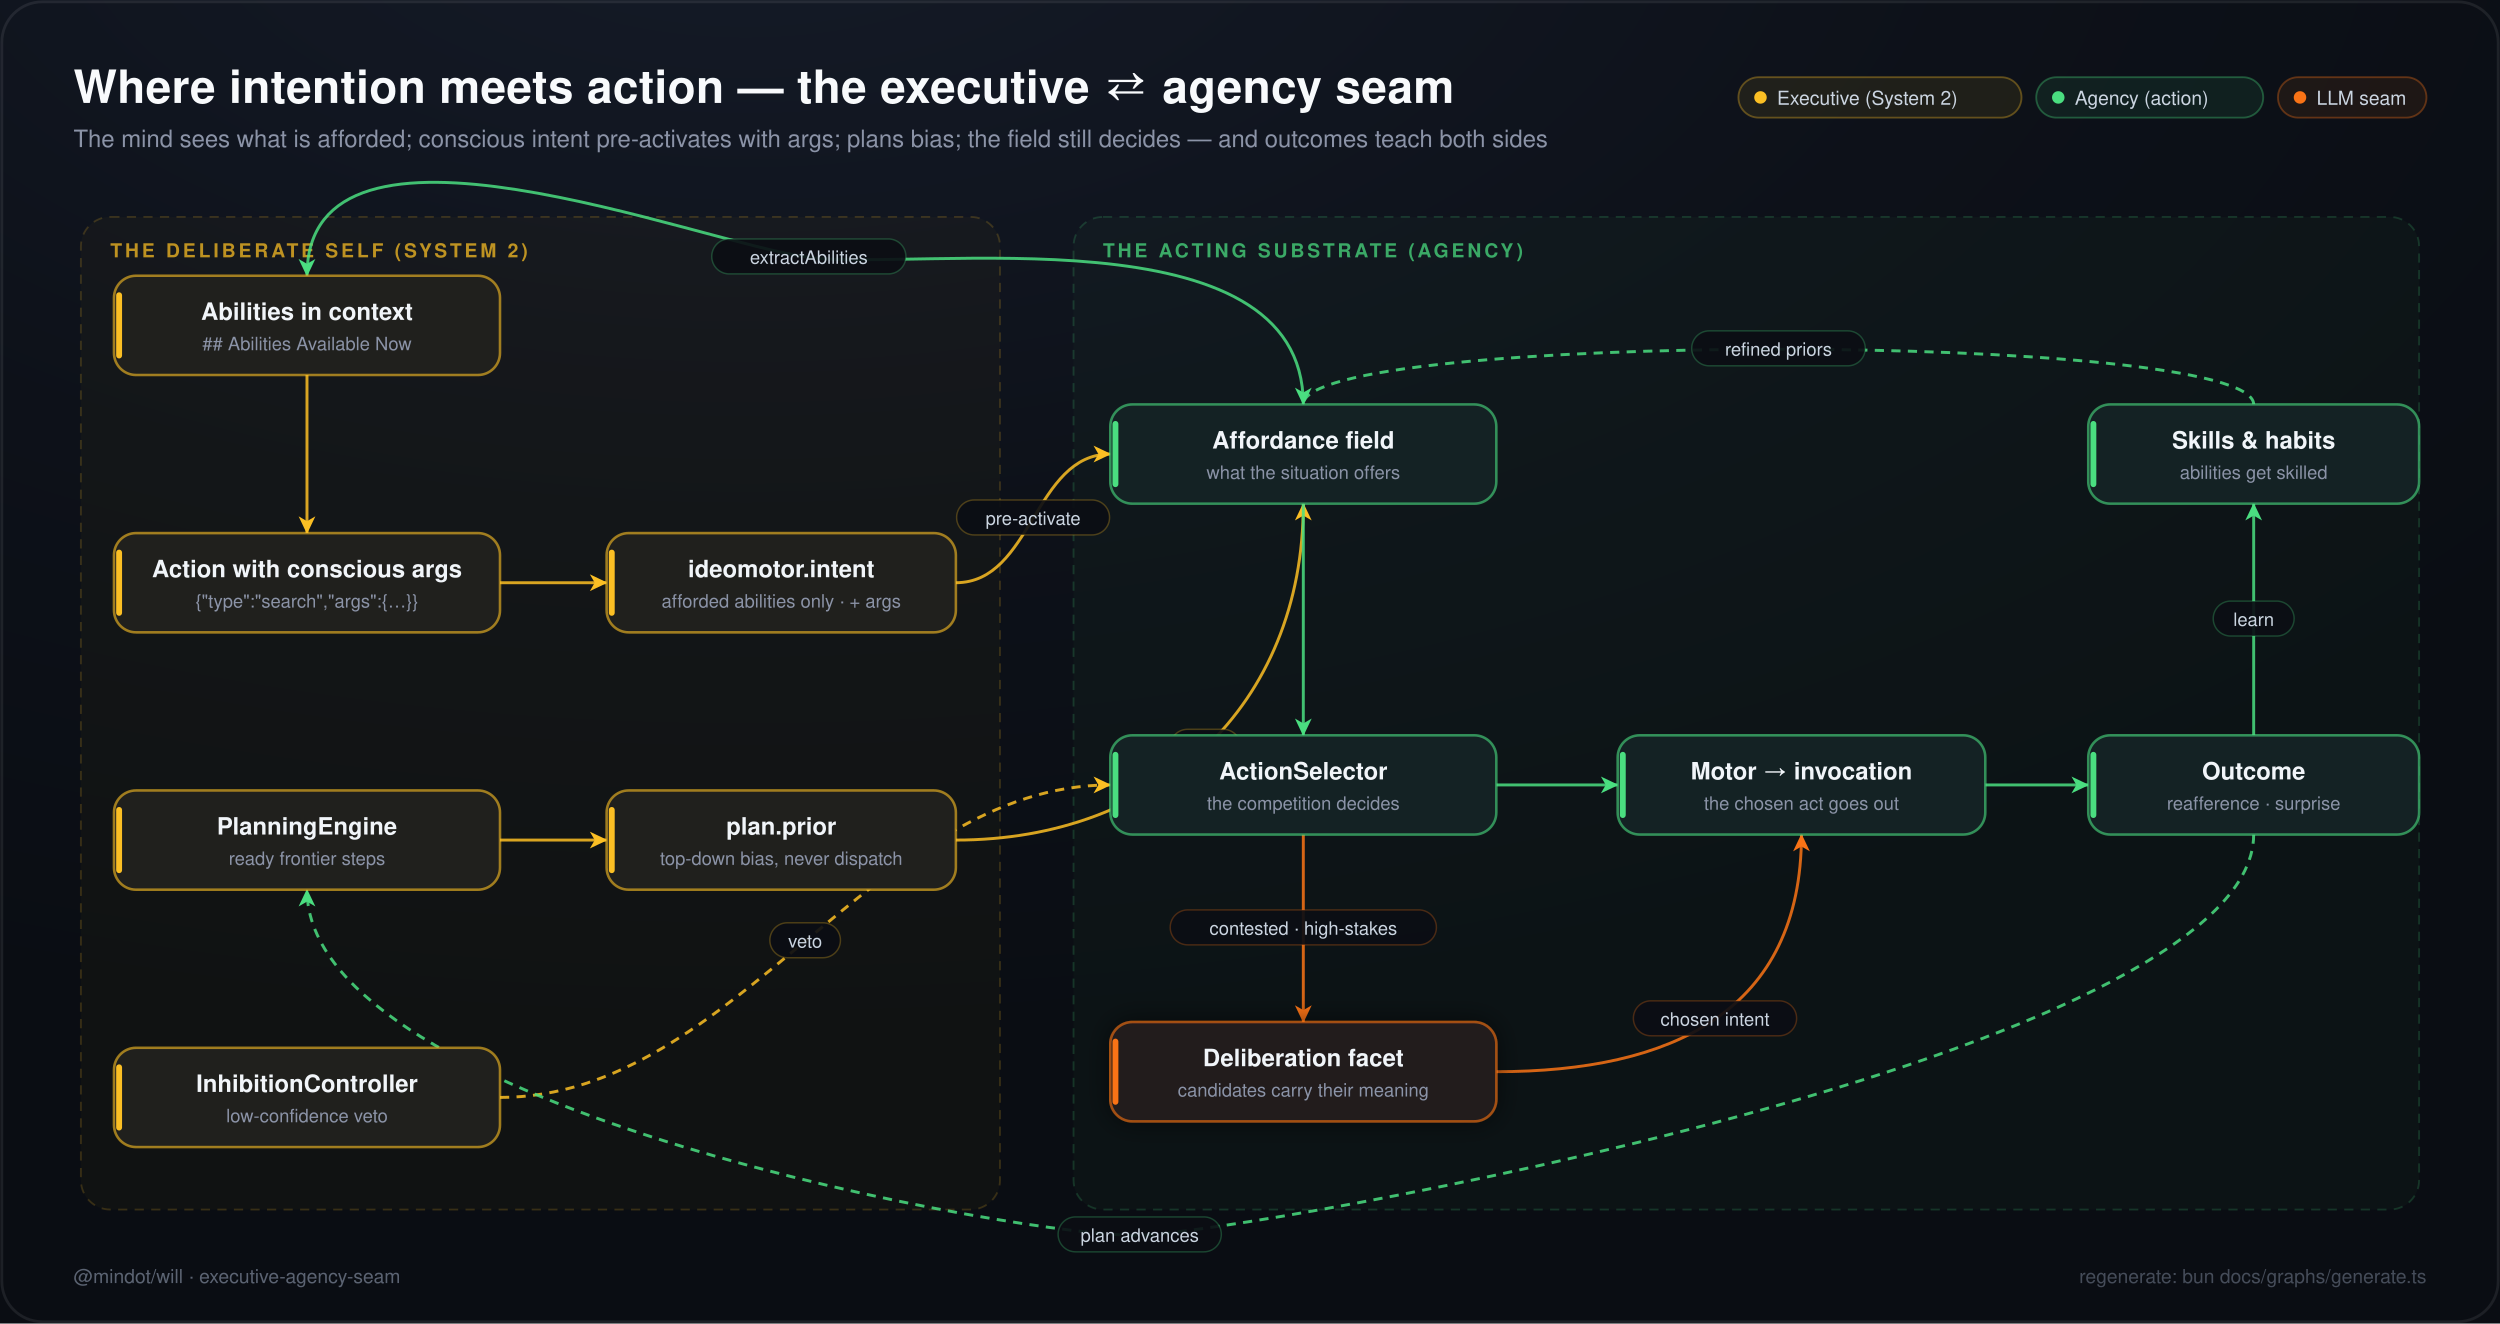
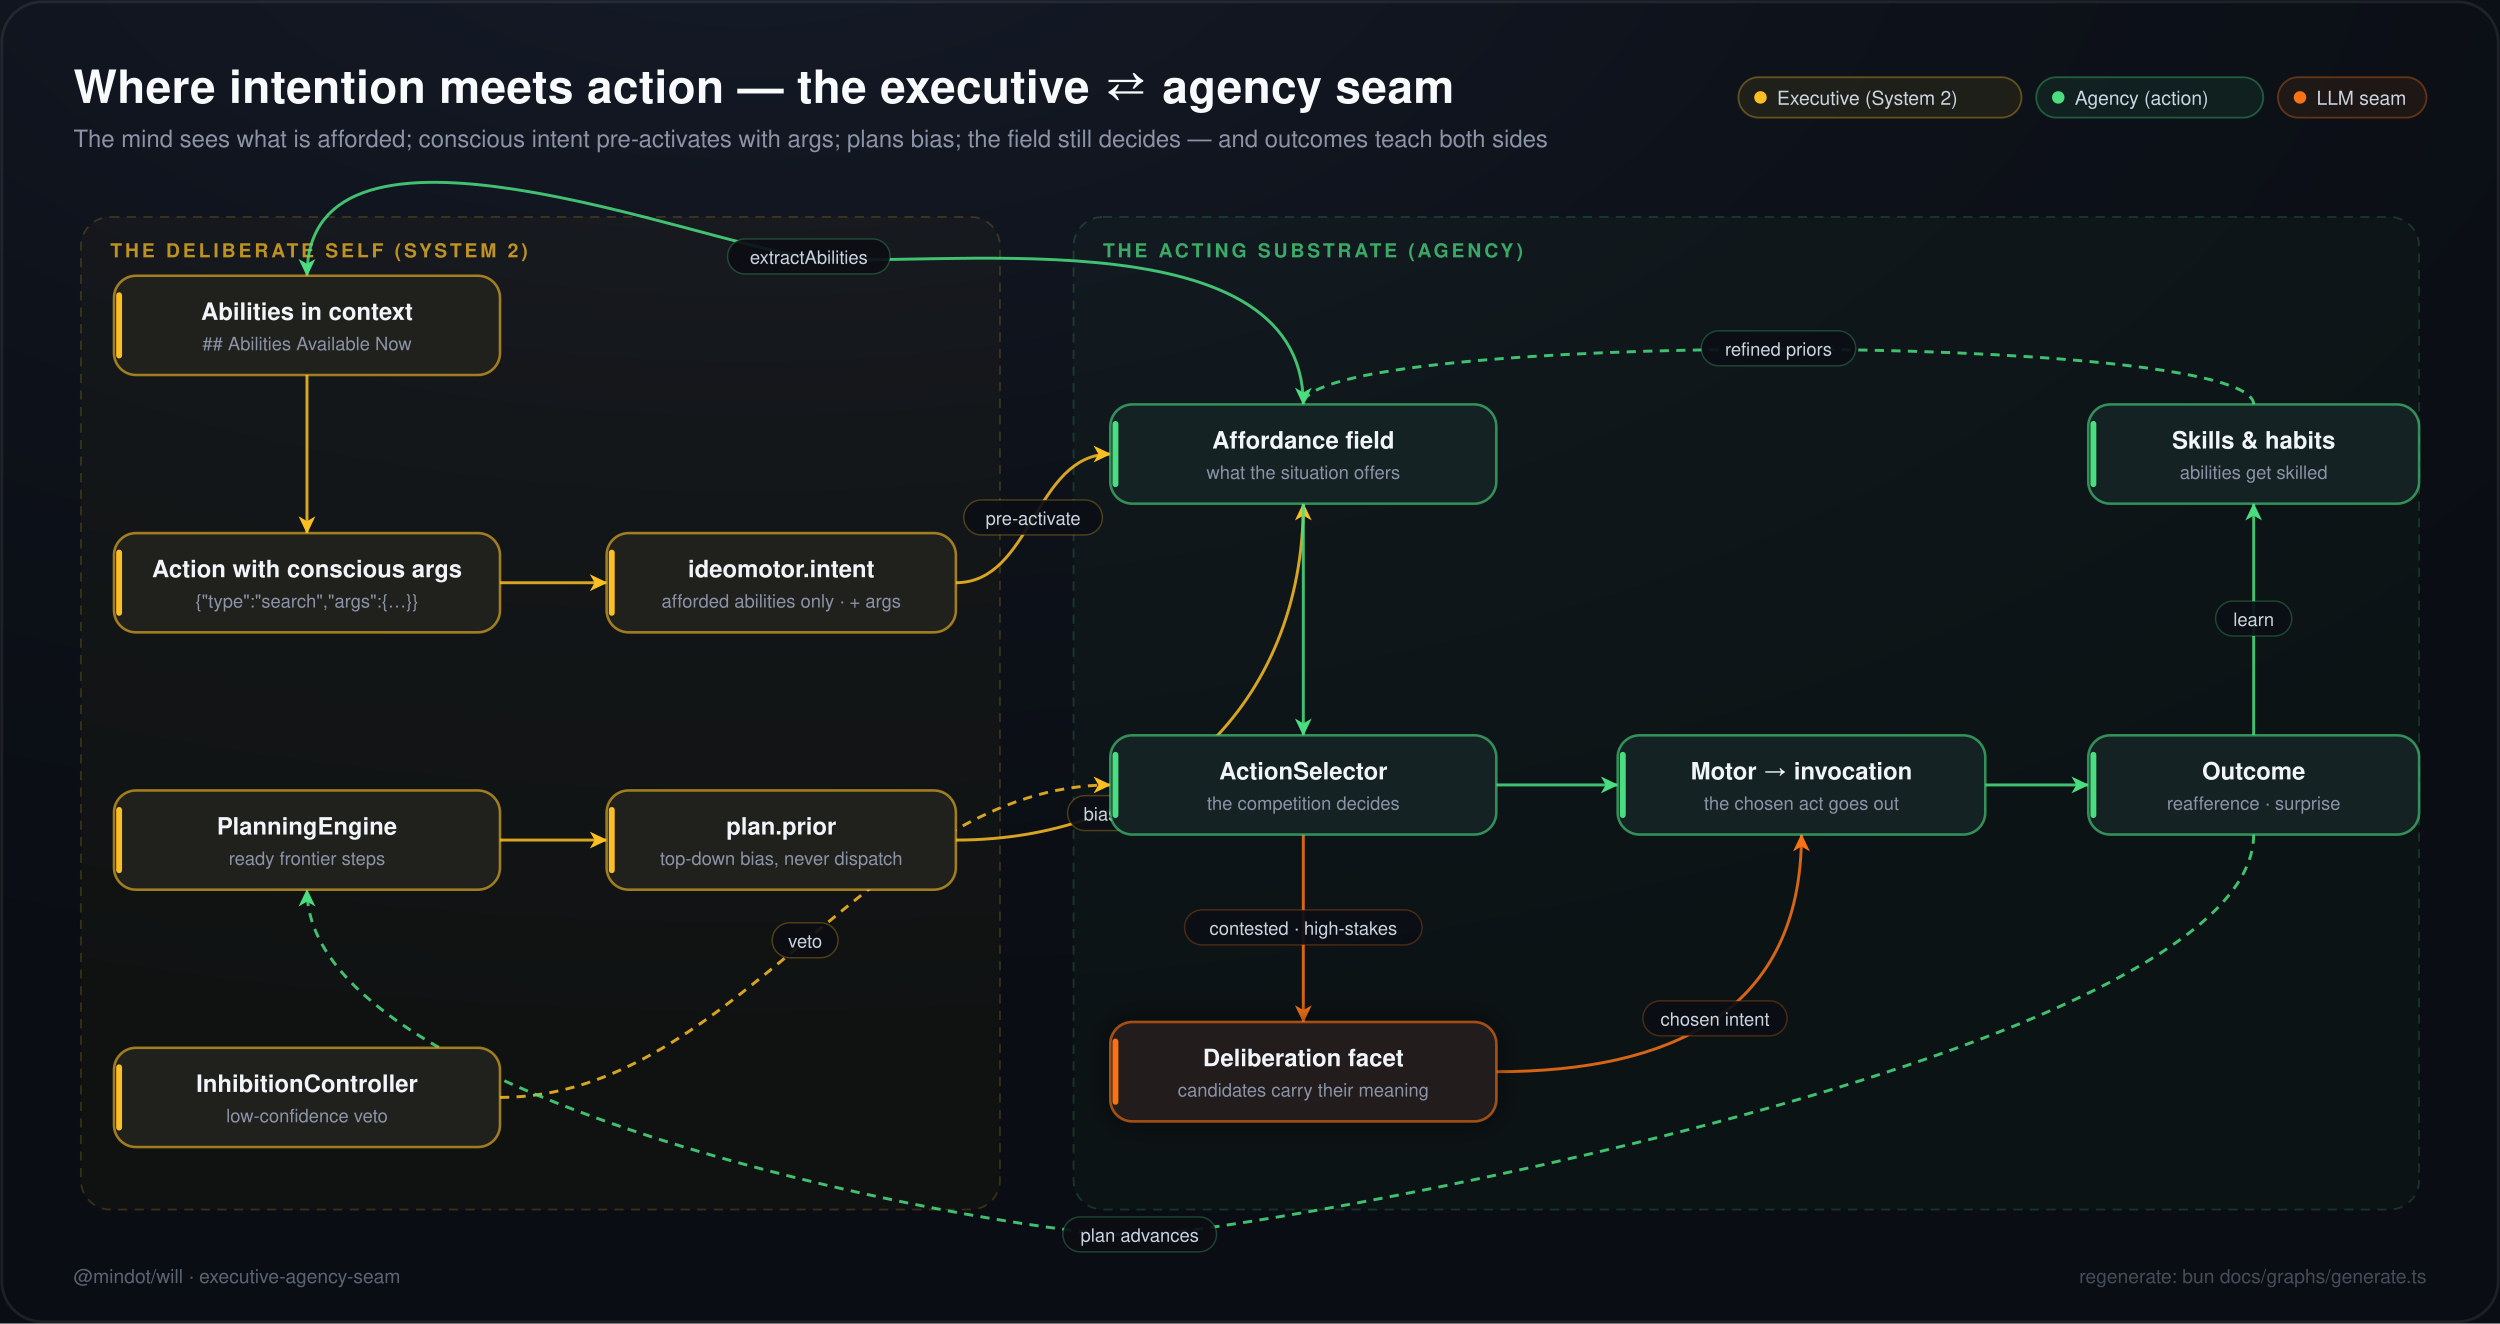
<svg xmlns="http://www.w3.org/2000/svg" width="1360" height="720" viewBox="0 0 1360 720" font-family="ui-sans-serif,-apple-system,'Segoe UI',Helvetica,Arial,sans-serif">
  <defs>
    <radialGradient id="sky" cx="30%" cy="-10%" r="90%">
      <stop offset="0%" stop-color="#151b28" />
      <stop offset="55%" stop-color="#0d1119" />
      <stop offset="100%" stop-color="#0a0d13" />
    </radialGradient>
    <filter id="glow" x="-60%" y="-60%" width="220%" height="220%">
      <feDropShadow dx="0" dy="0" stdDeviation="7" flood-opacity="0.55" />
    </filter>
    <marker id="arr-4ade80" viewBox="0 0 10 10" refX="8.4" refY="5" markerWidth="7.5" markerHeight="7.5" orient="auto-start-reverse">
      <path d="M 0.8 1.2 L 8.8 5 L 0.8 8.8 L 3 5 Z" fill="#4ade80" />
    </marker>
    <marker id="arr-fbbf24" viewBox="0 0 10 10" refX="8.4" refY="5" markerWidth="7.5" markerHeight="7.5" orient="auto-start-reverse">
      <path d="M 0.8 1.2 L 8.8 5 L 0.8 8.8 L 3 5 Z" fill="#fbbf24" />
    </marker>
    <marker id="arr-f97316" viewBox="0 0 10 10" refX="8.4" refY="5" markerWidth="7.5" markerHeight="7.5" orient="auto-start-reverse">
      <path d="M 0.8 1.2 L 8.8 5 L 0.8 8.8 L 3 5 Z" fill="#f97316" />
    </marker>
  </defs>
  <rect width="1360" height="720" fill="url(#sky)" />
  <rect x="1" y="1" width="1358" height="718" rx="22" fill="none" stroke="#ffffff14" stroke-width="1.5" />
  <text x="40" y="56" font-size="25" font-weight="700" fill="#f8fafc" letter-spacing="0.2">Where intention meets action — the executive ⇄ agency seam</text>
  <text x="40" y="80" font-size="13" fill="#8b93a7">The mind sees what is afforded; conscious intent pre-activates with args; plans bias; the field still decides — and outcomes teach both sides</text>
  <rect x="1239.2" y="42" width="80.8" height="22" rx="11" fill="#f9731614" stroke="#f9731655" stroke-width="1" />
  <circle cx="1251.2" cy="53" r="3.4" fill="#f97316" />
  <text x="1260.2" y="57" font-size="10.5" fill="#cbd5e1">LLM seam</text>
  <rect x="1107.7" y="42" width="123.5" height="22" rx="11" fill="#4ade8014" stroke="#4ade8055" stroke-width="1" />
  <circle cx="1119.7" cy="53" r="3.4" fill="#4ade80" />
  <text x="1128.7" y="57" font-size="10.5" fill="#cbd5e1">Agency (action)</text>
  <rect x="945.7" y="42" width="154" height="22" rx="11" fill="#fbbf2414" stroke="#fbbf2455" stroke-width="1" />
  <circle cx="957.7" cy="53" r="3.4" fill="#fbbf24" />
  <text x="966.7" y="57" font-size="10.5" fill="#cbd5e1">Executive (System 2)</text>
  <rect x="44" y="118" width="500" height="540" rx="16" fill="#fbbf2407" stroke="#fbbf242e" stroke-width="1" stroke-dasharray="5 4" />
  <text x="60" y="140" font-size="10.5" font-weight="700" letter-spacing="1.6" fill="#fbbf24bb">THE DELIBERATE SELF (SYSTEM 2)</text>
  <rect x="584" y="118" width="732" height="540" rx="16" fill="#4ade8007" stroke="#4ade802e" stroke-width="1" stroke-dasharray="5 4" />
  <text x="600" y="140" font-size="10.5" font-weight="700" letter-spacing="1.6" fill="#4ade80bb">THE ACTING SUBSTRATE (AGENCY)</text>
  <path d="M 709 220 C 709 113.355, 499.506 147.685, 440 140 C 380.494 132.315, 167 46.19, 167 150" fill="none" stroke="#4ade80" stroke-width="1.6" stroke-opacity="0.85" marker-end="url(#arr-4ade80)" />
-   <rect x="387.2" y="130" width="105.6" height="19" rx="9.5" fill="#0b0e14" fill-opacity="0.92" stroke="#4ade8044" stroke-width="0.8" />
+   <rect x="395.8" y="130" width="88.4" height="19" rx="9.5" fill="#0b0e14" fill-opacity="0.92" stroke="#4ade8044" stroke-width="0.8" />
  <text x="440" y="143.5" font-size="10" fill="#cbd5e1" text-anchor="middle">extractAbilities</text>
  <path d="M 167 204 C 167 238, 167 256, 167 290" fill="none" stroke="#fbbf24" stroke-width="1.6" stroke-opacity="0.85" marker-end="url(#arr-fbbf24)" />
  <path d="M 272 317 C 306 317, 296 317, 330 317" fill="none" stroke="#fbbf24" stroke-width="1.6" stroke-opacity="0.85" marker-end="url(#arr-fbbf24)" />
  <path d="M 520 317 C 561.551 317, 562.449 247, 604 247" fill="none" stroke="#fbbf24" stroke-width="1.6" stroke-opacity="0.85" marker-end="url(#arr-fbbf24)" />
-   <rect x="520.4" y="272" width="83.2" height="19" rx="9.5" fill="#0b0e14" fill-opacity="0.92" stroke="#fbbf2444" stroke-width="0.8" />
+   <rect x="524.3" y="272" width="75.4" height="19" rx="9.5" fill="#0b0e14" fill-opacity="0.92" stroke="#fbbf2444" stroke-width="0.8" />
  <text x="562" y="285.5" font-size="10" fill="#cbd5e1" text-anchor="middle">pre-activate</text>
  <path d="M 272 457 C 306 457, 296 457, 330 457" fill="none" stroke="#fbbf24" stroke-width="1.6" stroke-opacity="0.85" marker-end="url(#arr-fbbf24)" />
  <path d="M 520 457 C 629.97 457, 709 383.97, 709 274" fill="none" stroke="#fbbf24" stroke-width="1.6" stroke-opacity="0.85" marker-end="url(#arr-fbbf24)" />
-   <rect x="636.539" y="396.739" width="38.4" height="19" rx="9.5" fill="#0b0e14" fill-opacity="0.92" stroke="#fbbf2444" stroke-width="0.8" />
-   <text x="655.739" y="410.239" font-size="10" fill="#cbd5e1" text-anchor="middle">bias</text>
+   <rect x="580.757" y="432.824" width="35.8" height="19" rx="9.5" fill="#0b0e14" fill-opacity="0.92" stroke="#fbbf2444" stroke-width="0.8" />
+   <text x="598.657" y="446.324" font-size="10" fill="#cbd5e1" text-anchor="middle">bias</text>
  <path d="M 709 274 C 709 321.88, 709 352.12, 709 400" fill="none" stroke="#4ade80" stroke-width="1.6" stroke-opacity="0.85" marker-end="url(#arr-4ade80)" />
  <path d="M 709 454 C 709 492.76, 709 517.24, 709 556" fill="none" stroke="#f97316" stroke-width="1.6" stroke-opacity="0.85" marker-end="url(#arr-f97316)" />
-   <rect x="636.6" y="495" width="144.8" height="19" rx="9.5" fill="#0b0e14" fill-opacity="0.92" stroke="#f9731644" stroke-width="0.8" />
+   <rect x="644.4" y="495" width="129.2" height="19" rx="9.5" fill="#0b0e14" fill-opacity="0.92" stroke="#f9731644" stroke-width="0.8" />
  <text x="709" y="508.5" font-size="10" fill="#cbd5e1" text-anchor="middle">contested · high-stakes</text>
  <path d="M 814 583 C 909.888 583, 980 549.888, 980 454" fill="none" stroke="#f97316" stroke-width="1.6" stroke-opacity="0.85" marker-end="url(#arr-f97316)" />
-   <rect x="888.558" y="544.458" width="88.8" height="19" rx="9.5" fill="#0b0e14" fill-opacity="0.92" stroke="#f9731644" stroke-width="0.8" />
+   <rect x="893.758" y="544.458" width="78.4" height="19" rx="9.5" fill="#0b0e14" fill-opacity="0.92" stroke="#f9731644" stroke-width="0.8" />
  <text x="932.958" y="557.958" font-size="10" fill="#cbd5e1" text-anchor="middle">chosen intent</text>
  <path d="M 814 427 C 848 427, 846 427, 880 427" fill="none" stroke="#4ade80" stroke-width="1.6" stroke-opacity="0.85" marker-end="url(#arr-4ade80)" />
  <path d="M 272 597 C 400 597, 476 427, 604 427" fill="none" stroke="#fbbf24" stroke-width="1.6" stroke-opacity="0.85" stroke-dasharray="5 4" marker-end="url(#arr-fbbf24)" />
-   <rect x="418.8" y="502" width="38.4" height="19" rx="9.5" fill="#0b0e14" fill-opacity="0.92" stroke="#fbbf2444" stroke-width="0.8" />
+   <rect x="420.1" y="502" width="35.8" height="19" rx="9.5" fill="#0b0e14" fill-opacity="0.92" stroke="#fbbf2444" stroke-width="0.8" />
  <text x="438" y="515.5" font-size="10" fill="#cbd5e1" text-anchor="middle">veto</text>
  <path d="M 1080 427 C 1114 427, 1102 427, 1136 427" fill="none" stroke="#4ade80" stroke-width="1.6" stroke-opacity="0.85" marker-end="url(#arr-4ade80)" />
  <path d="M 1226 400 C 1226 352.12, 1226 321.88, 1226 274" fill="none" stroke="#4ade80" stroke-width="1.6" stroke-opacity="0.85" marker-end="url(#arr-4ade80)" />
-   <rect x="1204" y="327" width="44" height="19" rx="9.5" fill="#0b0e14" fill-opacity="0.92" stroke="#4ade8044" stroke-width="0.8" />
+   <rect x="1205.3" y="327" width="41.4" height="19" rx="9.5" fill="#0b0e14" fill-opacity="0.92" stroke="#4ade8044" stroke-width="0.8" />
  <text x="1226" y="340.5" font-size="10" fill="#cbd5e1" text-anchor="middle">learn</text>
  <path d="M 1226 220 C 1226 180, 709 180, 709 220" fill="none" stroke="#4ade80" stroke-width="1.6" stroke-opacity="0.85" stroke-dasharray="5 4" marker-end="url(#arr-4ade80)" />
-   <rect x="920.3" y="180" width="94.4" height="19" rx="9.5" fill="#0b0e14" fill-opacity="0.92" stroke="#4ade8044" stroke-width="0.8" />
+   <rect x="925.5" y="180" width="84" height="19" rx="9.5" fill="#0b0e14" fill-opacity="0.92" stroke="#4ade8044" stroke-width="0.8" />
  <text x="967.5" y="193.5" font-size="10" fill="#cbd5e1" text-anchor="middle">refined priors</text>
  <path d="M 1226 454 C 1226 574, 679.976 670.301, 620 672 C 560.024 673.699, 167 604, 167 484" fill="none" stroke="#4ade80" stroke-width="1.6" stroke-opacity="0.85" stroke-dasharray="5 4" marker-end="url(#arr-4ade80)" />
-   <rect x="575.6" y="662" width="88.8" height="19" rx="9.5" fill="#0b0e14" fill-opacity="0.92" stroke="#4ade8044" stroke-width="0.8" />
+   <rect x="578.2" y="662" width="83.6" height="19" rx="9.5" fill="#0b0e14" fill-opacity="0.92" stroke="#4ade8044" stroke-width="0.8" />
  <text x="620" y="675.5" font-size="10" fill="#cbd5e1" text-anchor="middle">plan advances</text>
  <g>
    <rect x="62" y="150" width="210" height="54" rx="12" fill="#10141d" stroke="#fbbf2499" stroke-width="1.4" />
    <rect x="62" y="150" width="210" height="54" rx="12" fill="#fbbf2412" />
    <rect x="63.2" y="159" width="3.2" height="36" rx="1.6" fill="#fbbf24" />
    <text x="167" y="174" font-size="13" font-weight="600" fill="#f1f5f9" text-anchor="middle">Abilities in context</text>
    <text x="167" y="190.5" font-size="10" fill="#8b93a7" text-anchor="middle">## Abilities Available Now</text>
  </g>
  <g>
    <rect x="62" y="290" width="210" height="54" rx="12" fill="#10141d" stroke="#fbbf2499" stroke-width="1.4" />
    <rect x="62" y="290" width="210" height="54" rx="12" fill="#fbbf2412" />
    <rect x="63.2" y="299" width="3.2" height="36" rx="1.6" fill="#fbbf24" />
    <text x="167" y="314" font-size="13" font-weight="600" fill="#f1f5f9" text-anchor="middle">Action with conscious args</text>
    <text x="167" y="330.5" font-size="10" fill="#8b93a7" text-anchor="middle">{"type":"search","args":{…}}</text>
  </g>
  <g>
    <rect x="62" y="430" width="210" height="54" rx="12" fill="#10141d" stroke="#fbbf2499" stroke-width="1.4" />
    <rect x="62" y="430" width="210" height="54" rx="12" fill="#fbbf2412" />
    <rect x="63.2" y="439" width="3.2" height="36" rx="1.6" fill="#fbbf24" />
    <text x="167" y="454" font-size="13" font-weight="600" fill="#f1f5f9" text-anchor="middle">PlanningEngine</text>
    <text x="167" y="470.5" font-size="10" fill="#8b93a7" text-anchor="middle">ready frontier steps</text>
  </g>
  <g>
    <rect x="62" y="570" width="210" height="54" rx="12" fill="#10141d" stroke="#fbbf2499" stroke-width="1.4" />
    <rect x="62" y="570" width="210" height="54" rx="12" fill="#fbbf2412" />
    <rect x="63.2" y="579" width="3.2" height="36" rx="1.6" fill="#fbbf24" />
    <text x="167" y="594" font-size="13" font-weight="600" fill="#f1f5f9" text-anchor="middle">InhibitionController</text>
    <text x="167" y="610.5" font-size="10" fill="#8b93a7" text-anchor="middle">low-confidence veto</text>
  </g>
  <g>
    <rect x="330" y="290" width="190" height="54" rx="12" fill="#10141d" stroke="#fbbf2499" stroke-width="1.4" />
    <rect x="330" y="290" width="190" height="54" rx="12" fill="#fbbf2412" />
    <rect x="331.2" y="299" width="3.2" height="36" rx="1.6" fill="#fbbf24" />
    <text x="425" y="314" font-size="13" font-weight="600" fill="#f1f5f9" text-anchor="middle">ideomotor.intent</text>
    <text x="425" y="330.5" font-size="10" fill="#8b93a7" text-anchor="middle">afforded abilities only · + args</text>
  </g>
  <g>
    <rect x="330" y="430" width="190" height="54" rx="12" fill="#10141d" stroke="#fbbf2499" stroke-width="1.4" />
    <rect x="330" y="430" width="190" height="54" rx="12" fill="#fbbf2412" />
    <rect x="331.2" y="439" width="3.2" height="36" rx="1.6" fill="#fbbf24" />
    <text x="425" y="454" font-size="13" font-weight="600" fill="#f1f5f9" text-anchor="middle">plan.prior</text>
    <text x="425" y="470.5" font-size="10" fill="#8b93a7" text-anchor="middle">top-down bias, never dispatch</text>
  </g>
  <g>
    <rect x="604" y="220" width="210" height="54" rx="12" fill="#10141d" stroke="#4ade8099" stroke-width="1.4" />
    <rect x="604" y="220" width="210" height="54" rx="12" fill="#4ade8012" />
    <rect x="605.2" y="229" width="3.2" height="36" rx="1.6" fill="#4ade80" />
    <text x="709" y="244" font-size="13" font-weight="600" fill="#f1f5f9" text-anchor="middle">Affordance field</text>
    <text x="709" y="260.5" font-size="10" fill="#8b93a7" text-anchor="middle">what the situation offers</text>
  </g>
  <g>
    <rect x="604" y="400" width="210" height="54" rx="12" fill="#10141d" stroke="#4ade8099" stroke-width="1.4" />
    <rect x="604" y="400" width="210" height="54" rx="12" fill="#4ade8012" />
    <rect x="605.2" y="409" width="3.2" height="36" rx="1.6" fill="#4ade80" />
    <text x="709" y="424" font-size="13" font-weight="600" fill="#f1f5f9" text-anchor="middle">ActionSelector</text>
    <text x="709" y="440.5" font-size="10" fill="#8b93a7" text-anchor="middle">the competition decides</text>
  </g>
  <g filter="url(#glow)" color="#f97316">
    <rect x="604" y="556" width="210" height="54" rx="12" fill="#10141d" stroke="#f9731699" stroke-width="1.4" />
    <rect x="604" y="556" width="210" height="54" rx="12" fill="#f9731612" />
    <rect x="605.2" y="565" width="3.2" height="36" rx="1.6" fill="#f97316" />
    <text x="709" y="580" font-size="13" font-weight="600" fill="#f1f5f9" text-anchor="middle">Deliberation facet</text>
    <text x="709" y="596.5" font-size="10" fill="#8b93a7" text-anchor="middle">candidates carry their meaning</text>
  </g>
  <g>
    <rect x="880" y="400" width="200" height="54" rx="12" fill="#10141d" stroke="#4ade8099" stroke-width="1.4" />
    <rect x="880" y="400" width="200" height="54" rx="12" fill="#4ade8012" />
    <rect x="881.2" y="409" width="3.2" height="36" rx="1.6" fill="#4ade80" />
    <text x="980" y="424" font-size="13" font-weight="600" fill="#f1f5f9" text-anchor="middle">Motor → invocation</text>
    <text x="980" y="440.5" font-size="10" fill="#8b93a7" text-anchor="middle">the chosen act goes out</text>
  </g>
  <g>
    <rect x="1136" y="400" width="180" height="54" rx="12" fill="#10141d" stroke="#4ade8099" stroke-width="1.4" />
    <rect x="1136" y="400" width="180" height="54" rx="12" fill="#4ade8012" />
    <rect x="1137.2" y="409" width="3.2" height="36" rx="1.6" fill="#4ade80" />
    <text x="1226" y="424" font-size="13" font-weight="600" fill="#f1f5f9" text-anchor="middle">Outcome</text>
    <text x="1226" y="440.5" font-size="10" fill="#8b93a7" text-anchor="middle">reafference · surprise</text>
  </g>
  <g>
    <rect x="1136" y="220" width="180" height="54" rx="12" fill="#10141d" stroke="#4ade8099" stroke-width="1.4" />
    <rect x="1136" y="220" width="180" height="54" rx="12" fill="#4ade8012" />
    <rect x="1137.2" y="229" width="3.2" height="36" rx="1.6" fill="#4ade80" />
    <text x="1226" y="244" font-size="13" font-weight="600" fill="#f1f5f9" text-anchor="middle">Skills &amp; habits</text>
    <text x="1226" y="260.5" font-size="10" fill="#8b93a7" text-anchor="middle">abilities get skilled</text>
  </g>
  <text x="40" y="698" font-size="10.5" fill="#5b6372">@mindot/will · executive-agency-seam</text>
  <text x="1320" y="698" font-size="10.5" fill="#454c59" text-anchor="end">regenerate: bun docs/graphs/generate.ts</text>
</svg>
